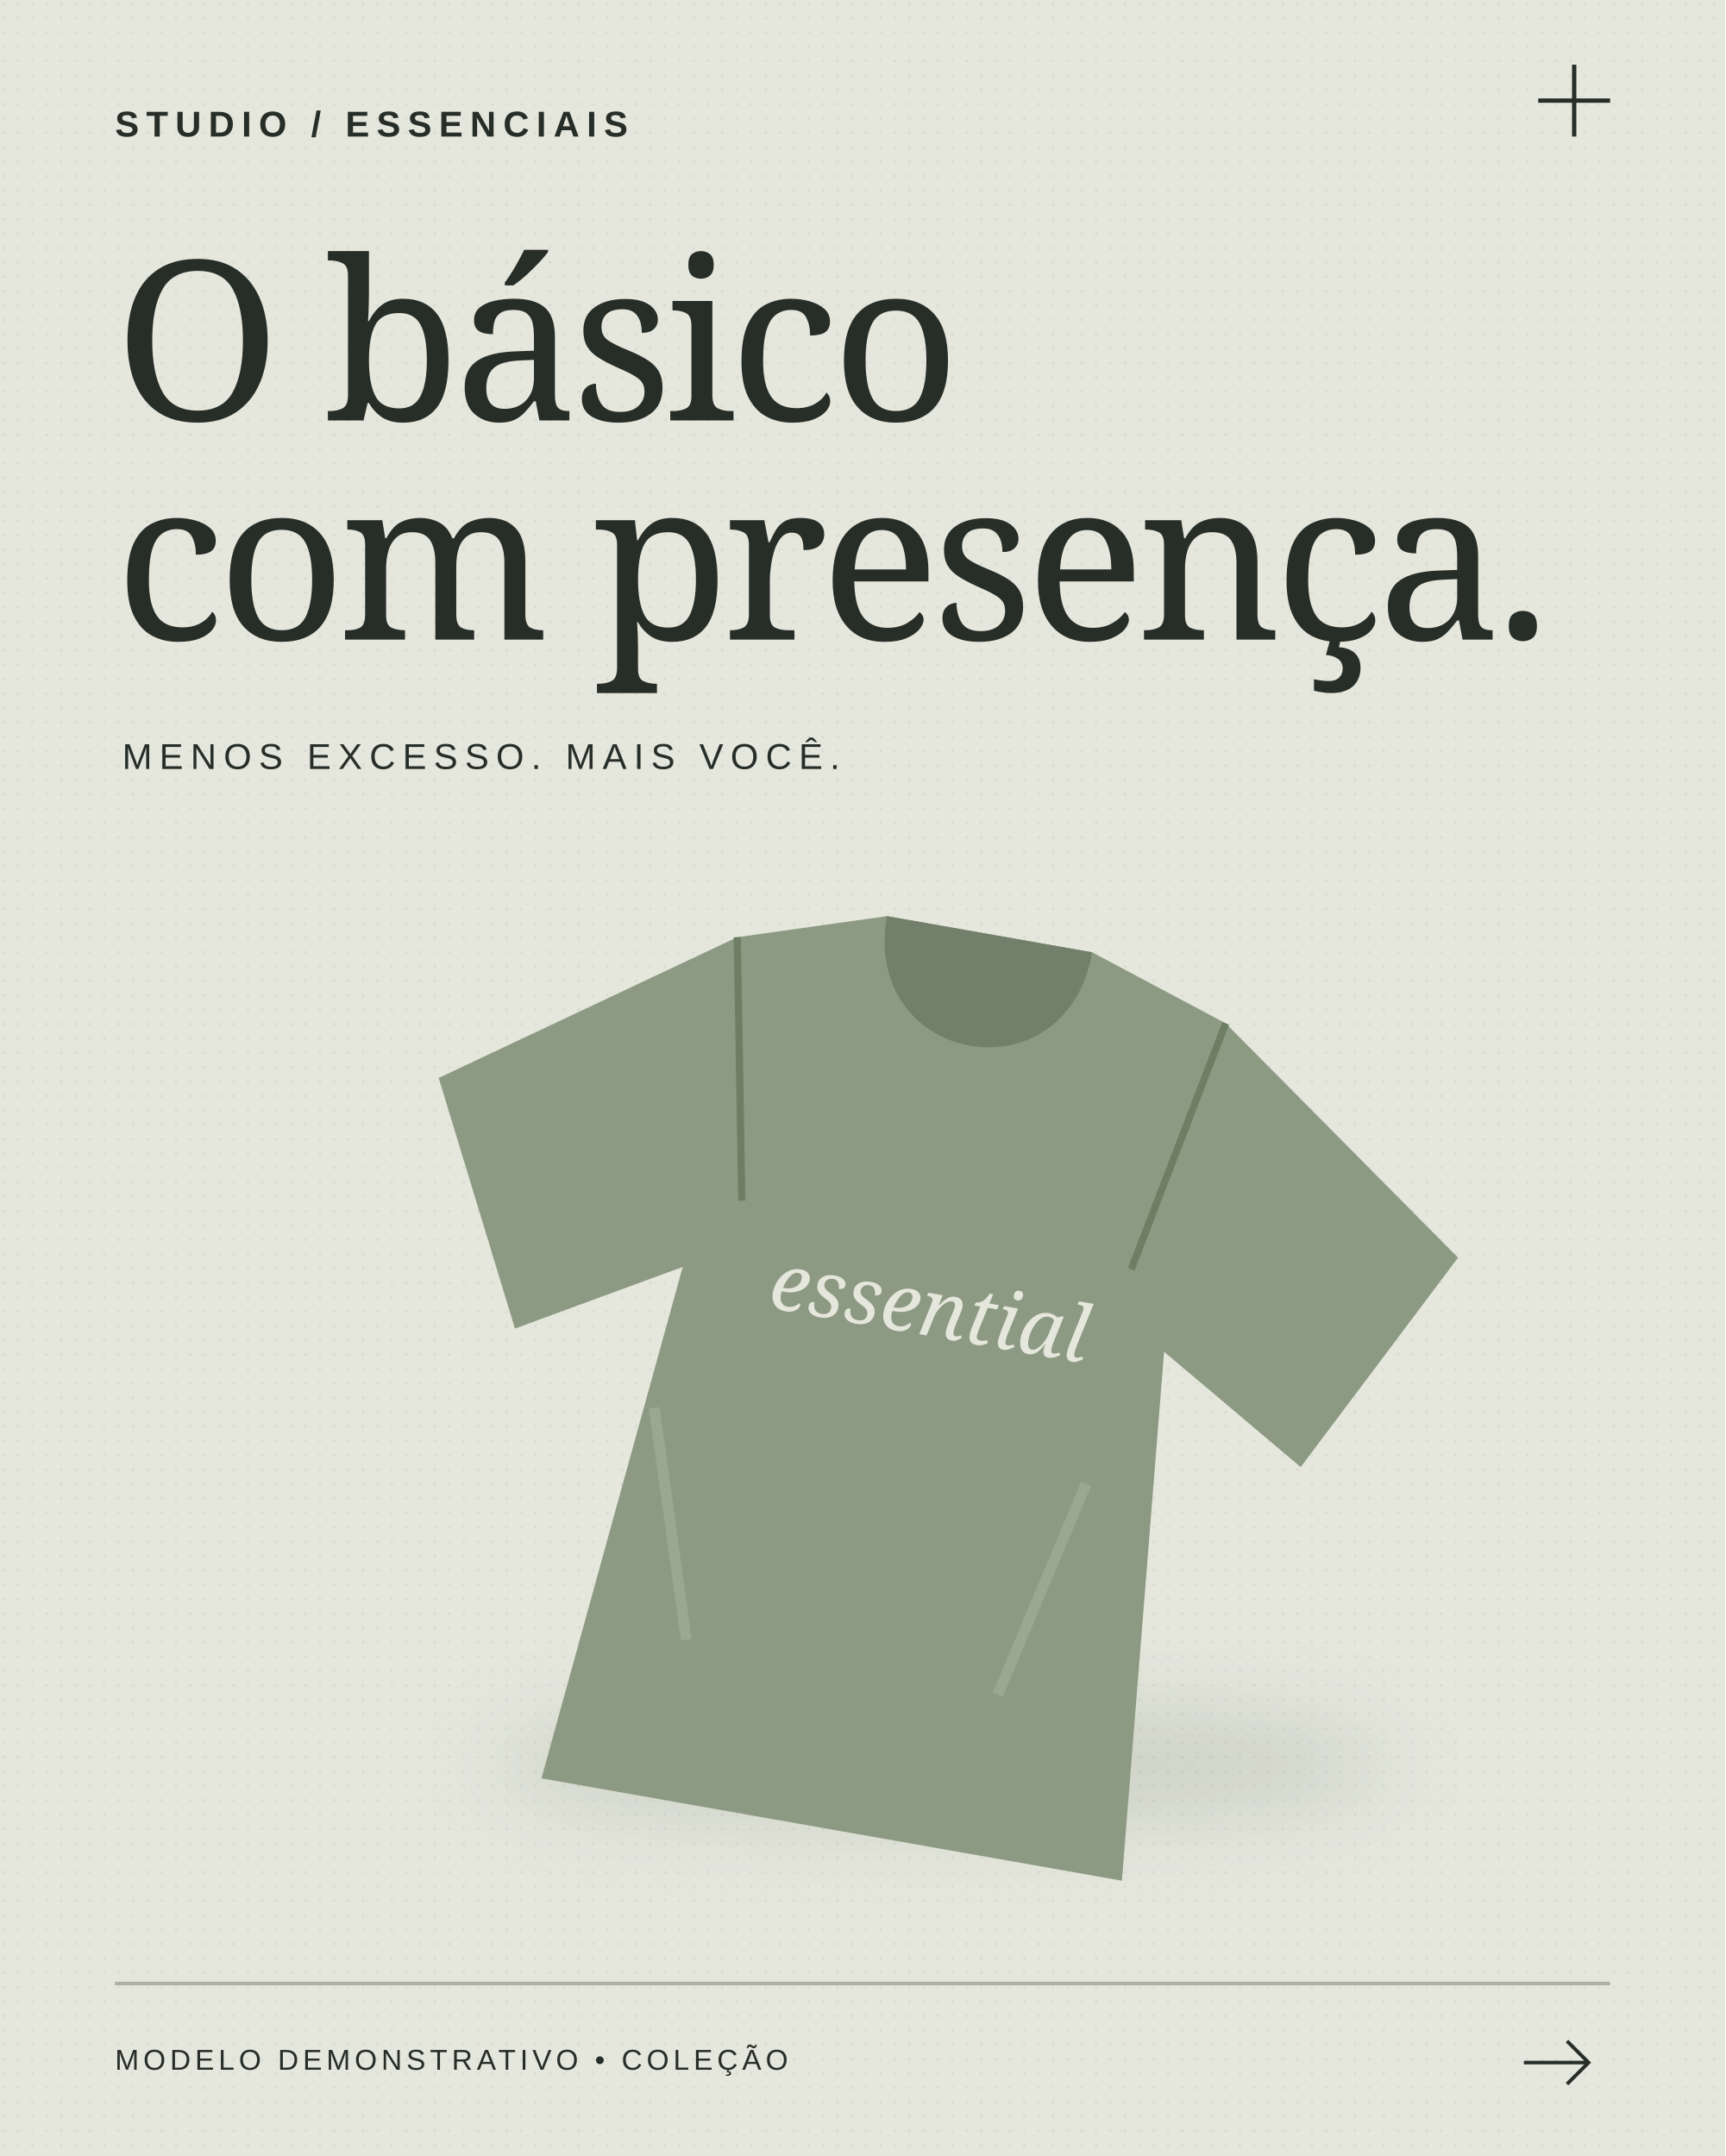
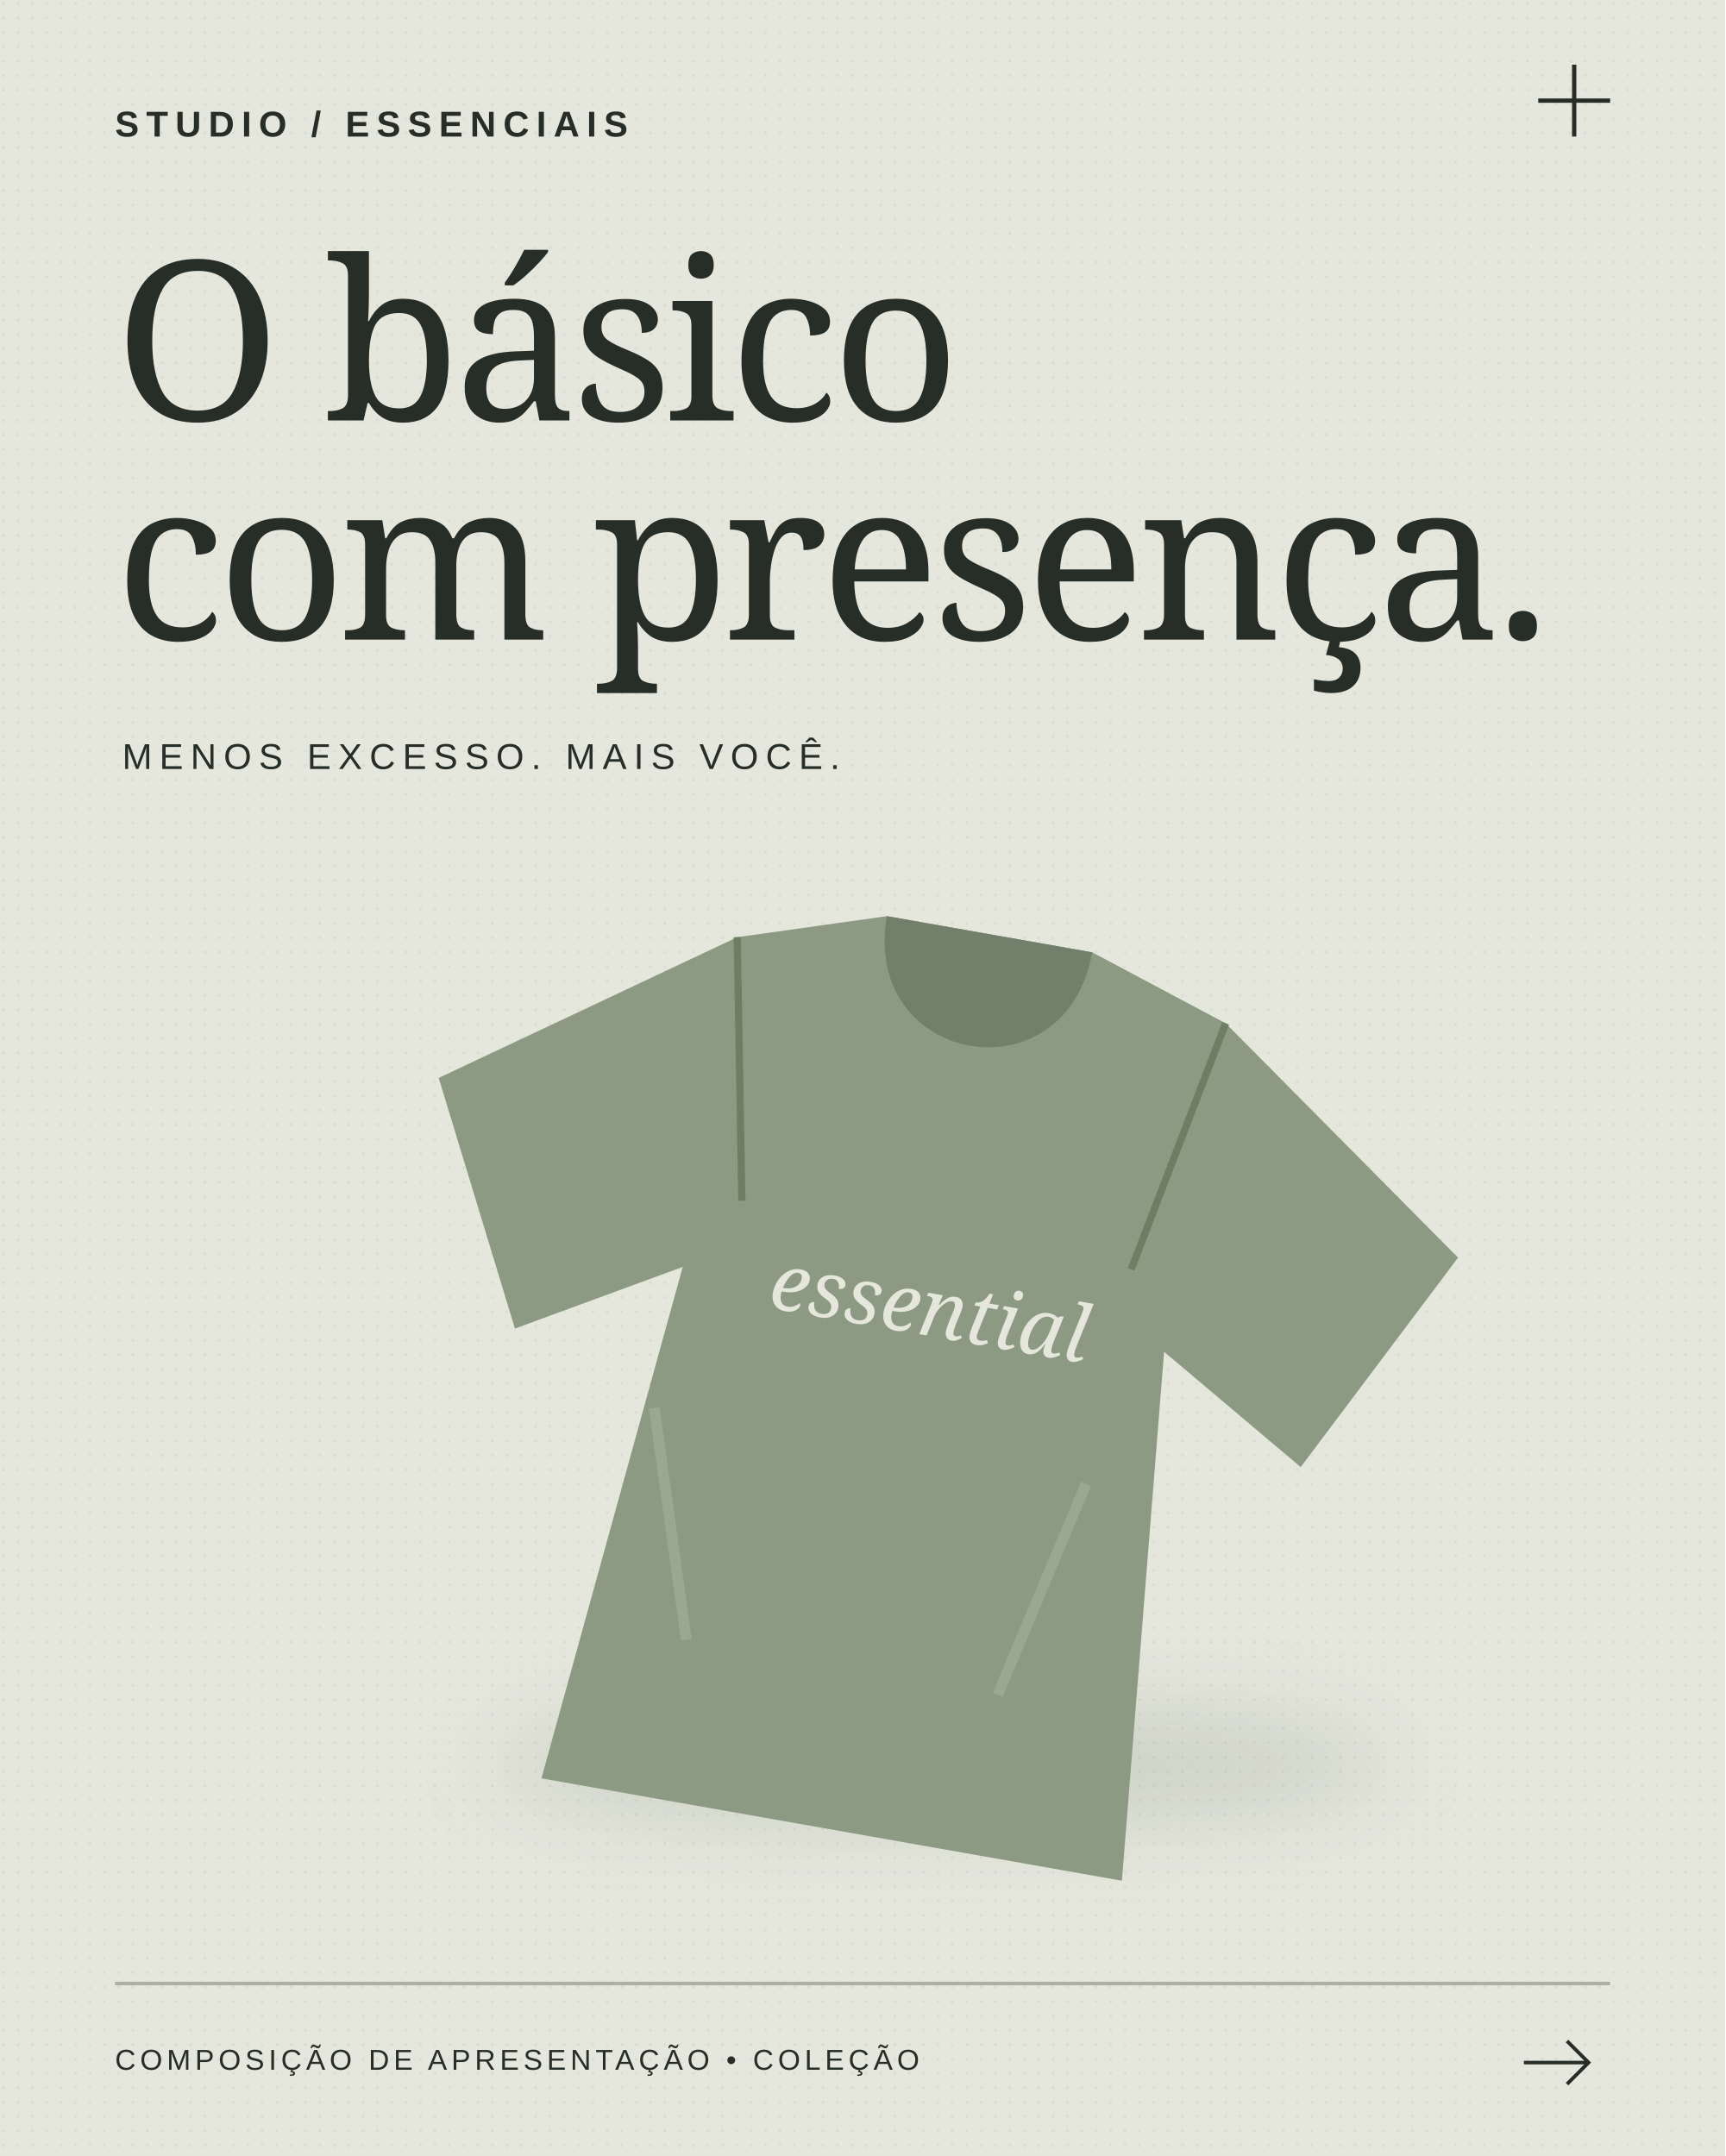
<svg xmlns="http://www.w3.org/2000/svg" width="480" height="600" viewBox="0 0 480 600">
  <defs>
    <filter id="shadow" x="-60%" y="-60%" width="220%" height="240%">
      <feGaussianBlur stdDeviation="12" />
    </filter>
    <pattern id="grain" width="4" height="4" patternUnits="userSpaceOnUse">
      <circle cx="1" cy="1" r=".4" fill="#272e27" opacity=".06" />
    </pattern>
  </defs>
  <rect width="480" height="600" fill="#e5e7dd" />
  <rect width="480" height="600" fill="url(#grain)" />
  <g fill="#272e27">
    <text x="32" y="38" font-family="Arial,sans-serif" font-size="10" letter-spacing="2" font-weight="700">STUDIO / ESSENCIAIS</text>
    <path d="M428 28h20m-10-10v20" stroke="#272e27" stroke-width="1.2" />
    <text x="32" y="117" font-family="Georgia,serif" font-size="62" letter-spacing="-2">
      <tspan x="32">O básico</tspan>
      <tspan x="32" dy="61">com presença.</tspan>
    </text>
    <text x="34" y="214" font-family="Arial" font-size="10" letter-spacing="2">MENOS EXCESSO. MAIS VOCÊ.</text>
    <ellipse cx="262" cy="491" rx="126" ry="16" fill="#45523f" opacity=".16" filter="url(#shadow)" />
    <g transform="rotate(10 260 370)">
      <path d="m187 272-75 53 33 65 43-25-14 147h164l-14-147 43 25 33-65-75-53-40-13h-58Z" fill="#8d9a83" />
      <path d="M227 259c0 42 58 42 58 0" fill="#727f6a" />
      <path d="m187 272 14 72m124-72-14 72" fill="none" stroke="#6e7e63" stroke-width="2" />
      <text x="213" y="372" font-family="Georgia" font-style="italic" font-size="22" fill="#e5e7dd">essential</text>
      <path d="m187 405 20 62m102-62-14 62" stroke="#a8b39f" stroke-width="3" opacity=".5" />
    </g>
    <line x1="32" y1="552" x2="448" y2="552" stroke="#272e27" opacity=".3" />
-     <text x="32" y="576" font-family="Arial,sans-serif" font-size="8" letter-spacing="1.2">MODELO DEMONSTRATIVO • COLEÇÃO</text>
+     <text x="32" y="576" font-family="Arial,sans-serif" font-size="8" letter-spacing="1.2">COMPOSIÇÃO DE APRESENTAÇÃO • COLEÇÃO</text>
    <path d="M424 574h18m-6-6 6 6-6 6" fill="none" stroke="#272e27" />
  </g>
</svg>
